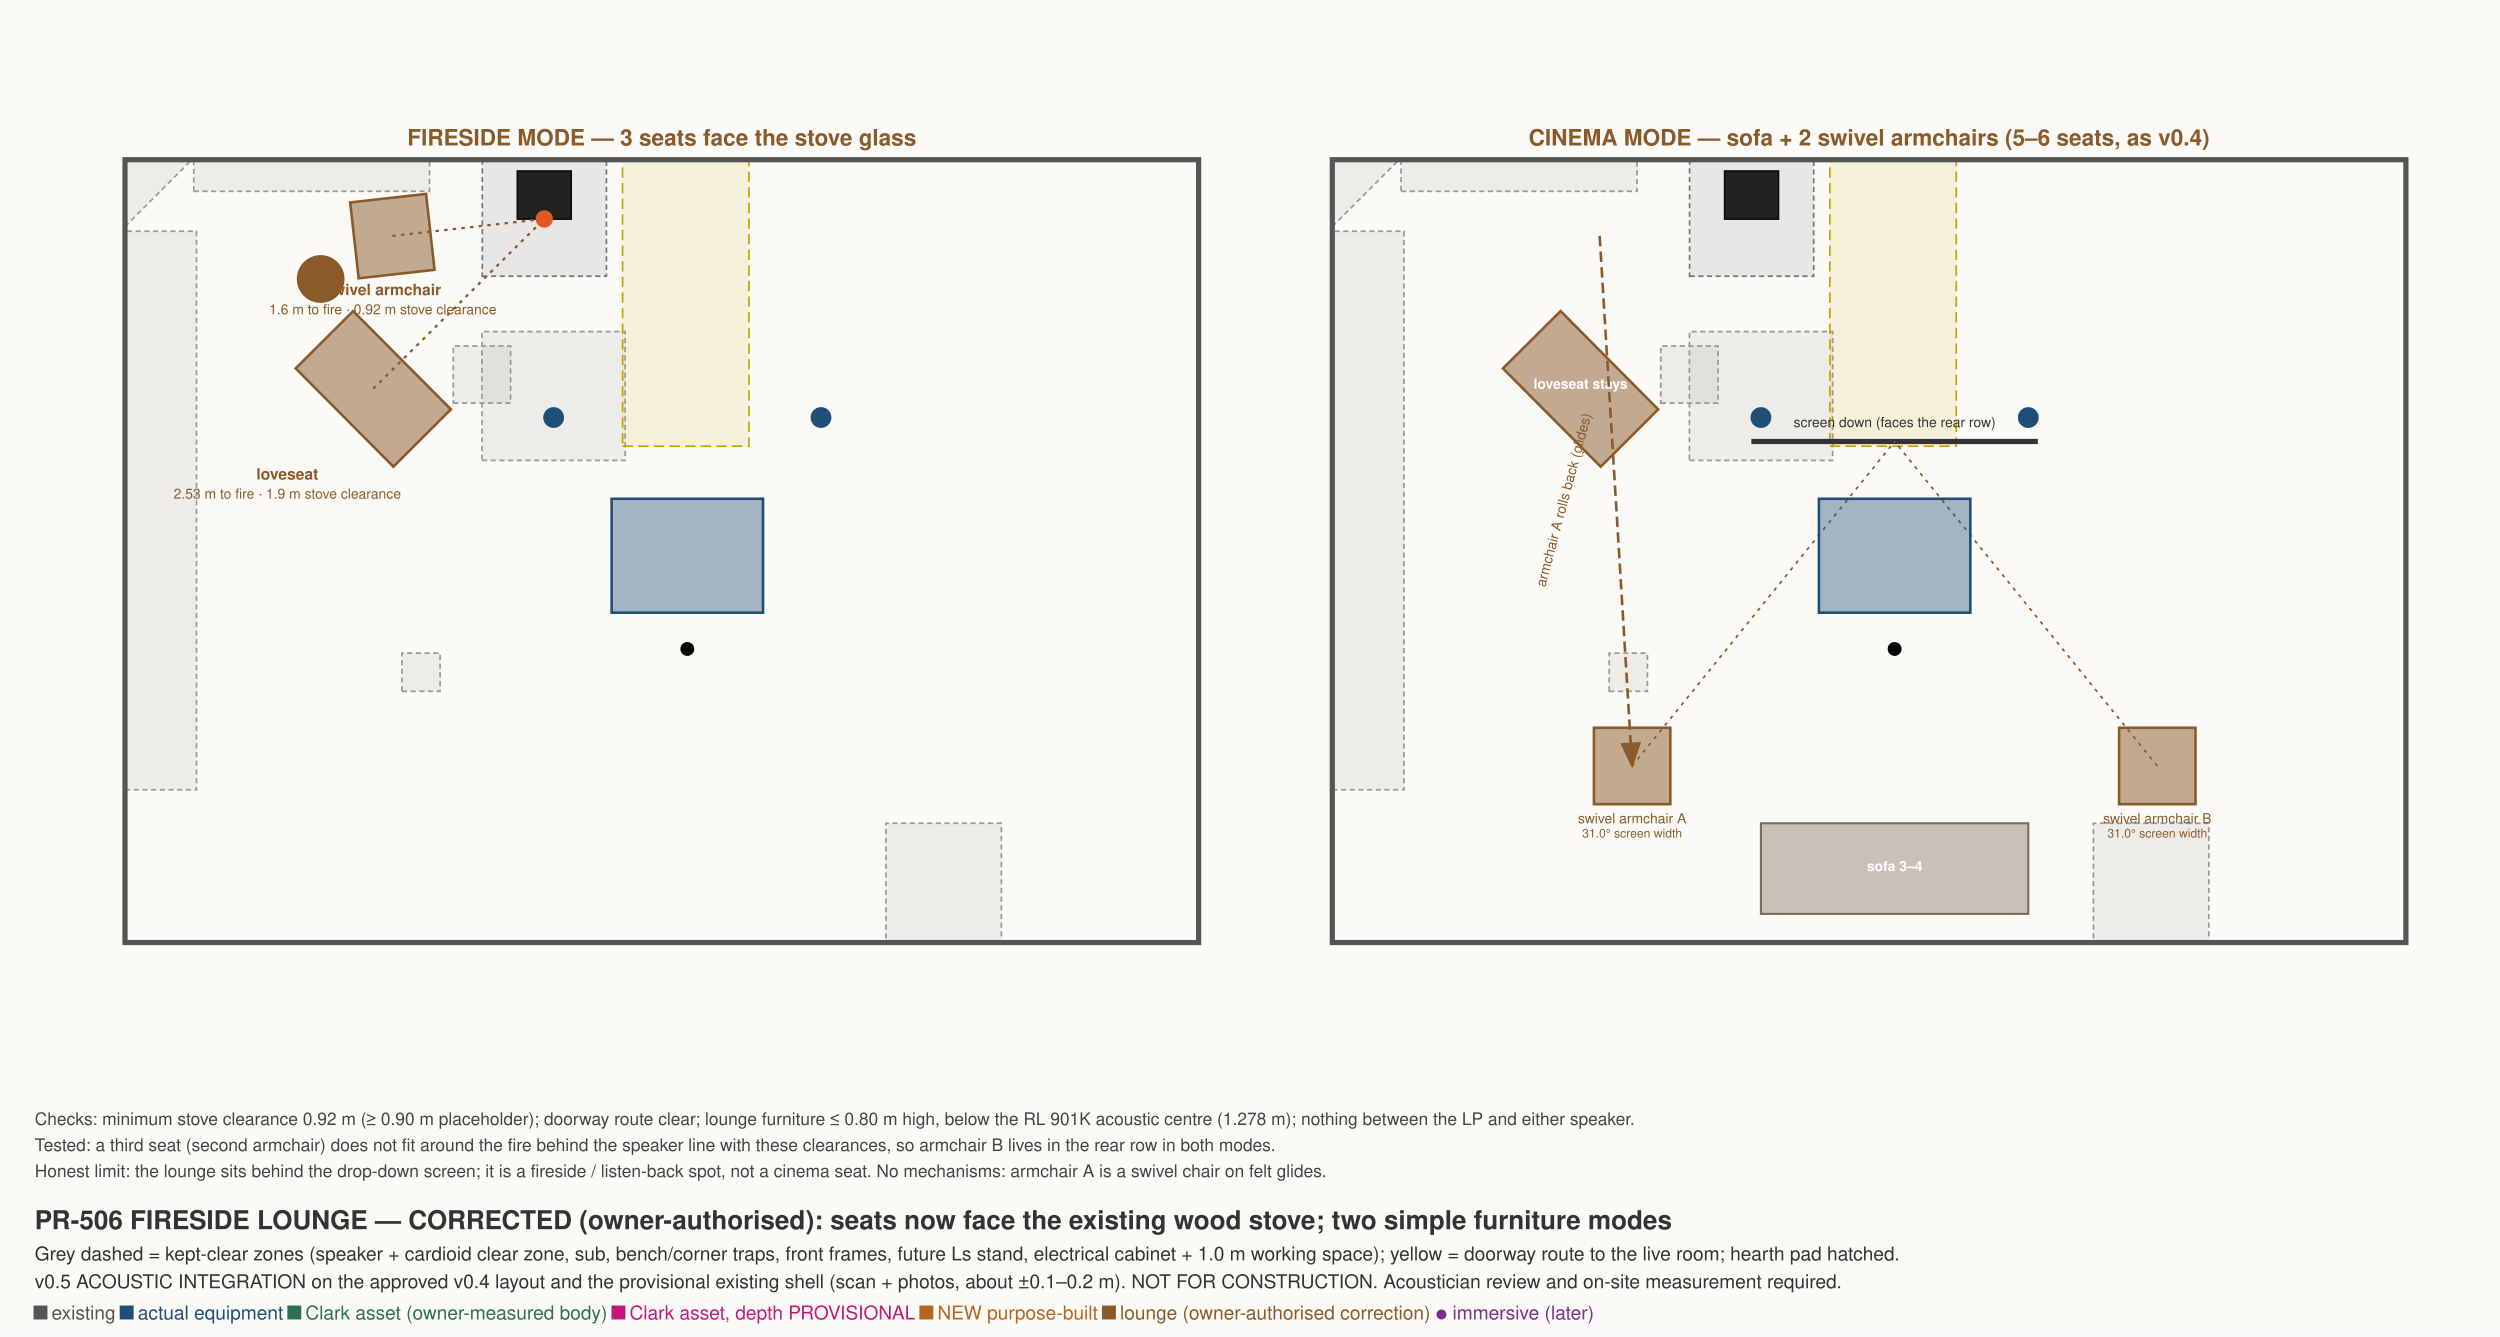
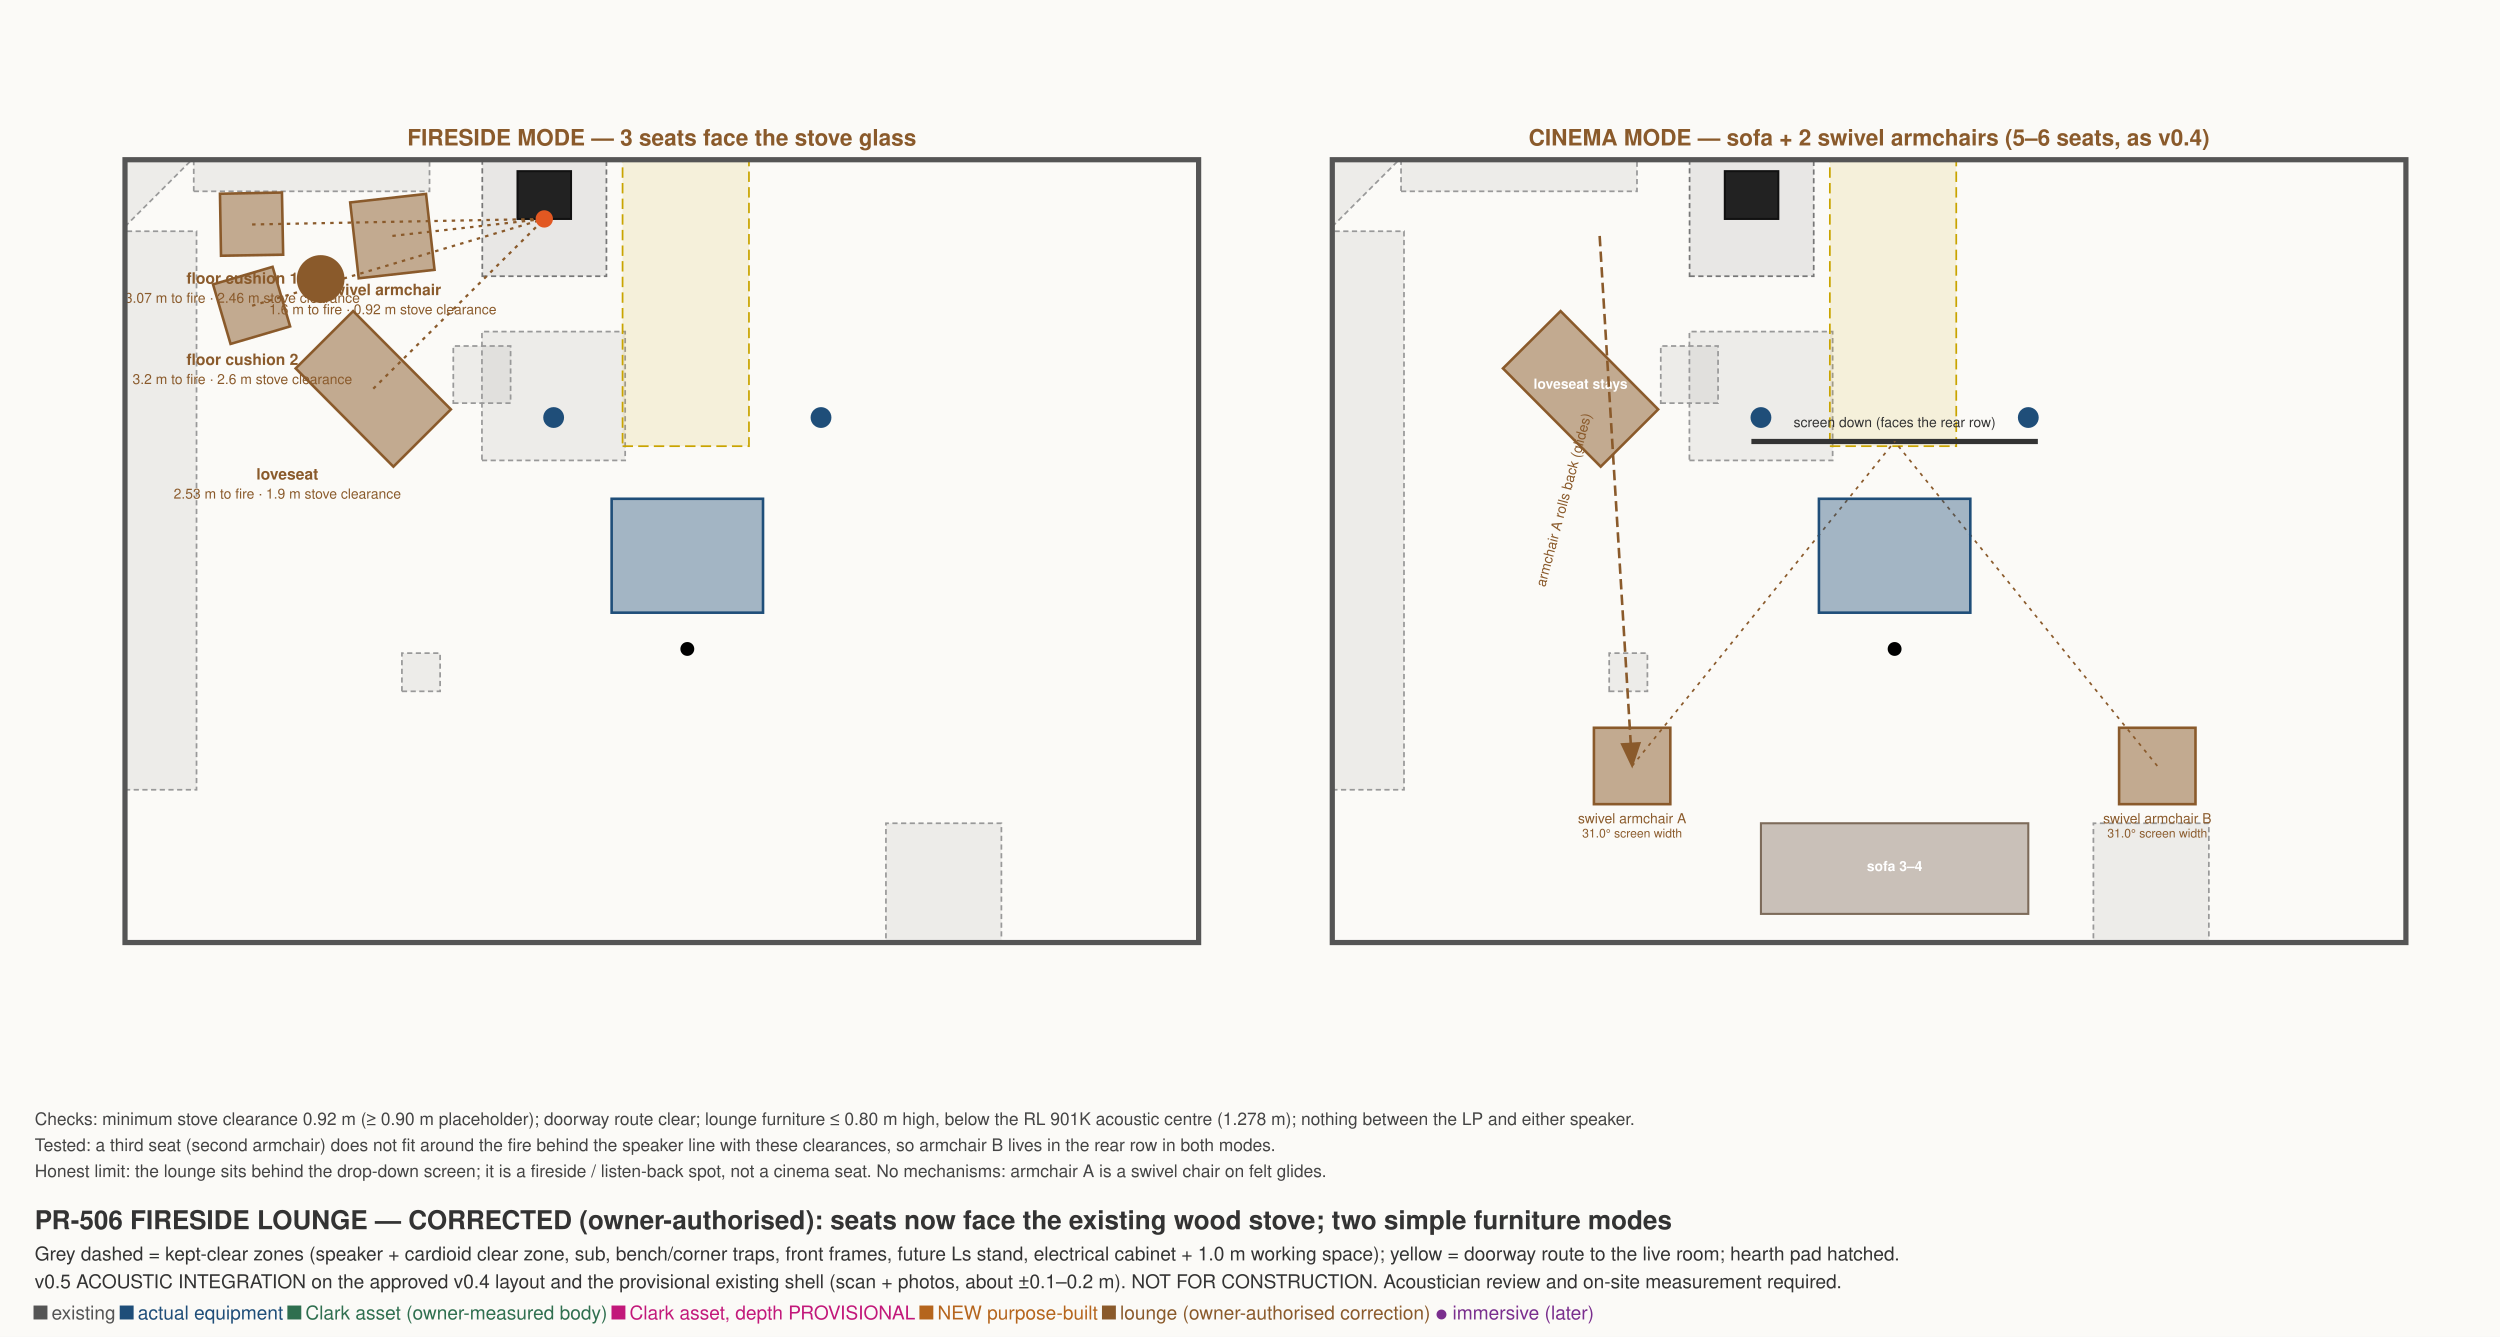
<svg xmlns="http://www.w3.org/2000/svg" width="1440" height="770" viewBox="0 0 1440 770" font-family="Helvetica,Arial,sans-serif">
  <rect width="1440" height="770" fill="#fbfaf7" />
  <defs>
    <marker id="arr" markerWidth="10" markerHeight="8" refX="9" refY="4" orient="auto">
      <path d="M0,0 L10,4 L0,8 z" fill="#8a5a2b" />
    </marker>
  </defs>
  <polygon points="277.6,265.2 360.1,265.2 360.1,191.0 277.6,191.0" fill="#999" fill-opacity="0.15" stroke="#999" stroke-width="1" stroke-dasharray="3 2" />
  <polygon points="261.1,232.2 294.1,232.2 294.1,199.3 261.1,199.3" fill="#999" fill-opacity="0.15" stroke="#999" stroke-width="1" stroke-dasharray="3 2" />
  <polygon points="72.0,454.9 113.2,454.9 113.2,133.2 72.0,133.2" fill="#999" fill-opacity="0.15" stroke="#999" stroke-width="1" stroke-dasharray="3 2" />
  <polygon points="72.0,92.0 110.5,92.0 72.0,130.5" fill="#999" fill-opacity="0.15" stroke="#999" stroke-width="1" stroke-dasharray="3 2" />
  <polygon points="111.6,110.2 247.4,110.2 247.4,92.0 111.6,92.0" fill="#999" fill-opacity="0.15" stroke="#999" stroke-width="1" stroke-dasharray="3 2" />
  <polygon points="231.5,398.2 253.5,398.2 253.5,376.2 231.5,376.2" fill="#999" fill-opacity="0.15" stroke="#999" stroke-width="1" stroke-dasharray="3 2" />
  <polygon points="277.8,159.1 349.3,159.1 349.3,92.0 277.8,92.0" fill="#bbb" fill-opacity="0.3" stroke="#777" stroke-width="1" stroke-dasharray="3 2" />
  <polygon points="510.3,542.9 576.8,542.9 576.8,474.2 510.3,474.2" fill="#999" fill-opacity="0.15" stroke="#999" stroke-width="1" stroke-dasharray="3 2" />
  <polygon points="358.6,257.0 431.4,257.0 431.4,92.0 358.6,92.0" fill="#c9a400" fill-opacity="0.12" stroke="#c9a400" stroke-width="1" stroke-dasharray="6 3" />
  <polygon points="298.1,126.1 328.9,126.1 328.9,98.6 298.1,98.6" fill="#222" fill-opacity="1" stroke="#111" stroke-width="1.2" />
  <polygon points="170.3,212.2 226.6,268.8 259.7,235.8 203.4,179.2" fill="#8a5a2b" fill-opacity="0.5" stroke="#8a5a2b" stroke-width="1.5" />
  <line x1="215.0" y1="223.9" x2="313.5" y2="126.1" stroke="#8a5a2b" stroke-width="1.3" stroke-opacity="1" stroke-dasharray="2 3" />
  <text x="165.5" y="276.2" font-size="9" text-anchor="middle" fill="#8a5a2b" font-weight="bold">loveseat</text>
  <text x="165.5" y="287.2" font-size="8" text-anchor="middle" fill="#8a5a2b" font-weight="normal">2.53 m to fire · 1.9 m stove clearance</text>
  <polygon points="201.7,116.6 206.6,160.3 250.3,155.4 245.4,111.7" fill="#8a5a2b" fill-opacity="0.5" stroke="#8a5a2b" stroke-width="1.5" />
  <line x1="226.0" y1="135.9" x2="313.5" y2="126.1" stroke="#8a5a2b" stroke-width="1.3" stroke-opacity="1" stroke-dasharray="2 3" />
  <text x="220.5" y="170.0" font-size="9" text-anchor="middle" fill="#8a5a2b" font-weight="bold">swivel armchair</text>
  <text x="220.5" y="181.0" font-size="8" text-anchor="middle" fill="#8a5a2b" font-weight="normal">1.6 m to fire · 0.92 m stove clearance</text>
  <circle cx="184.7" cy="160.7" r="13.75" fill="#8a5a2b" stroke="none" stroke-width="1.5" />
+   <polygon points="126.7,111.6 127.3,147.3 163.1,146.7 162.4,110.9" fill="#8a5a2b" fill-opacity="0.5" stroke="#8a5a2b" stroke-width="1.5" />
+   <line x1="145.2" y1="129.3" x2="313.5" y2="126.1" stroke="#8a5a2b" stroke-width="1.3" stroke-opacity="1" stroke-dasharray="2 3" />
+   <text x="139.6" y="163.4" font-size="9" text-anchor="middle" fill="#8a5a2b" font-weight="bold">floor cushion 1</text>
+   <text x="139.6" y="174.4" font-size="8" text-anchor="middle" fill="#8a5a2b" font-weight="normal">3.07 m to fire · 2.46 m stove clearance</text>
+   <polygon points="122.7,163.8 132.8,198.1 167.1,188.0 157.0,153.7" fill="#8a5a2b" fill-opacity="0.5" stroke="#8a5a2b" stroke-width="1.5" />
+   <line x1="145.2" y1="176.1" x2="313.5" y2="126.1" stroke="#8a5a2b" stroke-width="1.3" stroke-opacity="1" stroke-dasharray="2 3" />
+   <text x="139.6" y="210.2" font-size="9" text-anchor="middle" fill="#8a5a2b" font-weight="bold">floor cushion 2</text>
+   <text x="139.6" y="221.2" font-size="8" text-anchor="middle" fill="#8a5a2b" font-weight="normal">3.2 m to fire · 2.6 m stove clearance</text>
  <circle cx="313.5" cy="126.1" r="5" fill="#e25822" stroke="none" stroke-width="1.5" />
  <polygon points="72.0,542.9 690.4,542.9 690.4,92.0 72.0,92.0" fill="none" fill-opacity="0" stroke="#555" stroke-width="3" />
  <polygon points="352.3,352.9 439.5,352.9 439.5,287.3 352.3,287.3" fill="#1f4e79" fill-opacity="0.4" stroke="#1f4e79" stroke-width="1.5" />
  <circle cx="318.9" cy="240.5" r="6" fill="#1f4e79" stroke="none" stroke-width="1.5" />
  <circle cx="472.9" cy="240.5" r="6" fill="#1f4e79" stroke="none" stroke-width="1.5" />
  <circle cx="395.9" cy="373.8" r="4" fill="#000" stroke="none" stroke-width="1.5" />
  <text x="381.2" y="83.8" font-size="13" text-anchor="middle" fill="#8a5a2b" font-weight="bold">FIRESIDE MODE — 3 seats face the stove glass</text>
  <polygon points="973.1,265.2 1055.6,265.2 1055.6,191.0 973.1,191.0" fill="#999" fill-opacity="0.15" stroke="#999" stroke-width="1" stroke-dasharray="3 2" />
  <polygon points="956.6,232.2 989.6,232.2 989.6,199.3 956.6,199.3" fill="#999" fill-opacity="0.15" stroke="#999" stroke-width="1" stroke-dasharray="3 2" />
  <polygon points="767.4,454.9 808.7,454.9 808.7,133.2 767.4,133.2" fill="#999" fill-opacity="0.15" stroke="#999" stroke-width="1" stroke-dasharray="3 2" />
  <polygon points="767.4,92.0 805.9,92.0 767.4,130.5" fill="#999" fill-opacity="0.15" stroke="#999" stroke-width="1" stroke-dasharray="3 2" />
  <polygon points="807.0,110.2 942.9,110.2 942.9,92.0 807.0,92.0" fill="#999" fill-opacity="0.15" stroke="#999" stroke-width="1" stroke-dasharray="3 2" />
  <polygon points="926.9,398.2 948.9,398.2 948.9,376.2 926.9,376.2" fill="#999" fill-opacity="0.15" stroke="#999" stroke-width="1" stroke-dasharray="3 2" />
  <polygon points="973.2,159.1 1044.7,159.1 1044.7,92.0 973.2,92.0" fill="#bbb" fill-opacity="0.3" stroke="#777" stroke-width="1" stroke-dasharray="3 2" />
  <polygon points="1205.8,542.9 1272.3,542.9 1272.3,474.2 1205.8,474.2" fill="#999" fill-opacity="0.15" stroke="#999" stroke-width="1" stroke-dasharray="3 2" />
  <polygon points="1054.0,257.0 1126.8,257.0 1126.8,92.0 1054.0,92.0" fill="#c9a400" fill-opacity="0.12" stroke="#c9a400" stroke-width="1" stroke-dasharray="6 3" />
  <polygon points="993.5,126.1 1024.3,126.1 1024.3,98.6 993.5,98.6" fill="#222" fill-opacity="1" stroke="#111" stroke-width="1.2" />
  <polygon points="865.7,212.2 922.0,268.8 955.1,235.8 898.9,179.2" fill="#8a5a2b" fill-opacity="0.5" stroke="#8a5a2b" stroke-width="1.5" />
  <text x="910.4" y="223.9" font-size="8" text-anchor="middle" fill="#fff" font-weight="bold">loveseat stays</text>
  <line x1="1008.8" y1="254.3" x2="1173.8" y2="254.3" stroke="#333" stroke-width="3" stroke-opacity="1" />
  <text x="1091.3" y="246.0" font-size="8" text-anchor="middle" fill="#333" font-weight="normal">screen down (faces the rear row)</text>
  <polygon points="1014.3,526.4 1168.3,526.4 1168.3,474.2 1014.3,474.2" fill="#7d6b5a" fill-opacity="0.4" stroke="#7d6b5a" stroke-width="1.2" />
  <text x="1091.3" y="501.7" font-size="8" text-anchor="middle" fill="#fff" font-weight="bold">sofa 3–4</text>
  <polygon points="918.1,463.2 962.1,463.2 962.1,419.2 918.1,419.2" fill="#8a5a2b" fill-opacity="0.5" stroke="#8a5a2b" stroke-width="1.5" />
  <line x1="940.1" y1="441.2" x2="1091.3" y2="254.3" stroke="#8a5a2b" stroke-width="1" stroke-opacity="1" stroke-dasharray="2 3" />
  <text x="940.1" y="474.2" font-size="8" text-anchor="middle" fill="#8a5a2b" font-weight="normal">swivel armchair A</text>
  <text x="940.1" y="482.4" font-size="7" text-anchor="middle" fill="#8a5a2b" font-weight="normal">31.0° screen width</text>
  <polygon points="1220.6,463.2 1264.6,463.2 1264.6,419.2 1220.6,419.2" fill="#8a5a2b" fill-opacity="0.5" stroke="#8a5a2b" stroke-width="1.5" />
  <line x1="1242.6" y1="441.2" x2="1091.3" y2="254.3" stroke="#8a5a2b" stroke-width="1" stroke-opacity="1" stroke-dasharray="2 3" />
  <text x="1242.6" y="474.2" font-size="8" text-anchor="middle" fill="#8a5a2b" font-weight="normal">swivel armchair B</text>
  <text x="1242.6" y="482.4" font-size="7" text-anchor="middle" fill="#8a5a2b" font-weight="normal">31.0° screen width</text>
  <line x1="921.4" y1="135.9" x2="940.1" y2="441.2" stroke="#8a5a2b" stroke-width="1.5" marker-end="url(#arr)" stroke-dasharray="6 3" />
  <text x="903.3" y="288.6" font-size="8" text-anchor="middle" fill="#8a5a2b" font-weight="normal" transform="rotate(-75 903.3 288.6)">armchair A rolls back (glides)</text>
  <polygon points="767.4,542.9 1385.8,542.9 1385.8,92.0 767.4,92.0" fill="none" fill-opacity="0" stroke="#555" stroke-width="3" />
  <polygon points="1047.7,352.9 1134.9,352.9 1134.9,287.3 1047.7,287.3" fill="#1f4e79" fill-opacity="0.4" stroke="#1f4e79" stroke-width="1.5" />
  <circle cx="1014.3" cy="240.5" r="6" fill="#1f4e79" stroke="none" stroke-width="1.5" />
  <circle cx="1168.3" cy="240.5" r="6" fill="#1f4e79" stroke="none" stroke-width="1.5" />
  <circle cx="1091.3" cy="373.8" r="4" fill="#000" stroke="none" stroke-width="1.5" />
  <text x="1076.6" y="83.8" font-size="13" text-anchor="middle" fill="#8a5a2b" font-weight="bold">CINEMA MODE — sofa + 2 swivel armchairs (5–6 seats, as v0.4)</text>
  <text x="20" y="678" font-size="10" fill="#444">Honest limit: the lounge sits behind the drop-down screen; it is a fireside / listen-back spot, not a cinema seat. No mechanisms: armchair A is a swivel chair on felt glides.</text>
  <text x="20" y="663" font-size="10" fill="#444">Tested: a third seat (second armchair) does not fit around the fire behind the speaker line with these clearances, so armchair B lives in the rear row in both modes.</text>
  <text x="20" y="648" font-size="10" fill="#444">Checks: minimum stove clearance 0.92 m (≥ 0.90 m placeholder); doorway route clear; lounge furniture ≤ 0.80 m high, below the RL 901K acoustic centre (1.278 m); nothing between the LP and either speaker.</text>
  <g font-size="11" fill="#333">
    <text x="20" y="708" font-size="15" font-weight="bold">PR-506  FIRESIDE LOUNGE — CORRECTED (owner-authorised): seats now face the existing wood stove; two simple furniture modes</text>
    <text x="20" y="726">Grey dashed = kept-clear zones (speaker + cardioid clear zone, sub, bench/corner traps, front frames, future Ls stand, electrical cabinet + 1.0 m working space); yellow = doorway route to the live room; hearth pad hatched.</text>
    <text x="20" y="742">v0.5 ACOUSTIC INTEGRATION on the approved v0.4 layout and the provisional existing shell (scan + photos, about ±0.1–0.2 m). NOT FOR CONSTRUCTION. Acoustician review and on-site measurement required.</text>
    <text x="20" y="760">
      <tspan fill="#555">■ existing</tspan>
      <tspan fill="#1f4e79">■ actual equipment</tspan>
      <tspan fill="#2f6f4f">■ Clark asset (owner-measured body)</tspan>
      <tspan fill="#c2187a">■ Clark asset, depth PROVISIONAL</tspan>
      <tspan fill="#b5651d">■ NEW purpose-built</tspan>
      <tspan fill="#8a5a2b">■ lounge (owner-authorised correction)</tspan>
      <tspan fill="#7a2e8e">● immersive (later)</tspan>
    </text>
  </g>
</svg>
